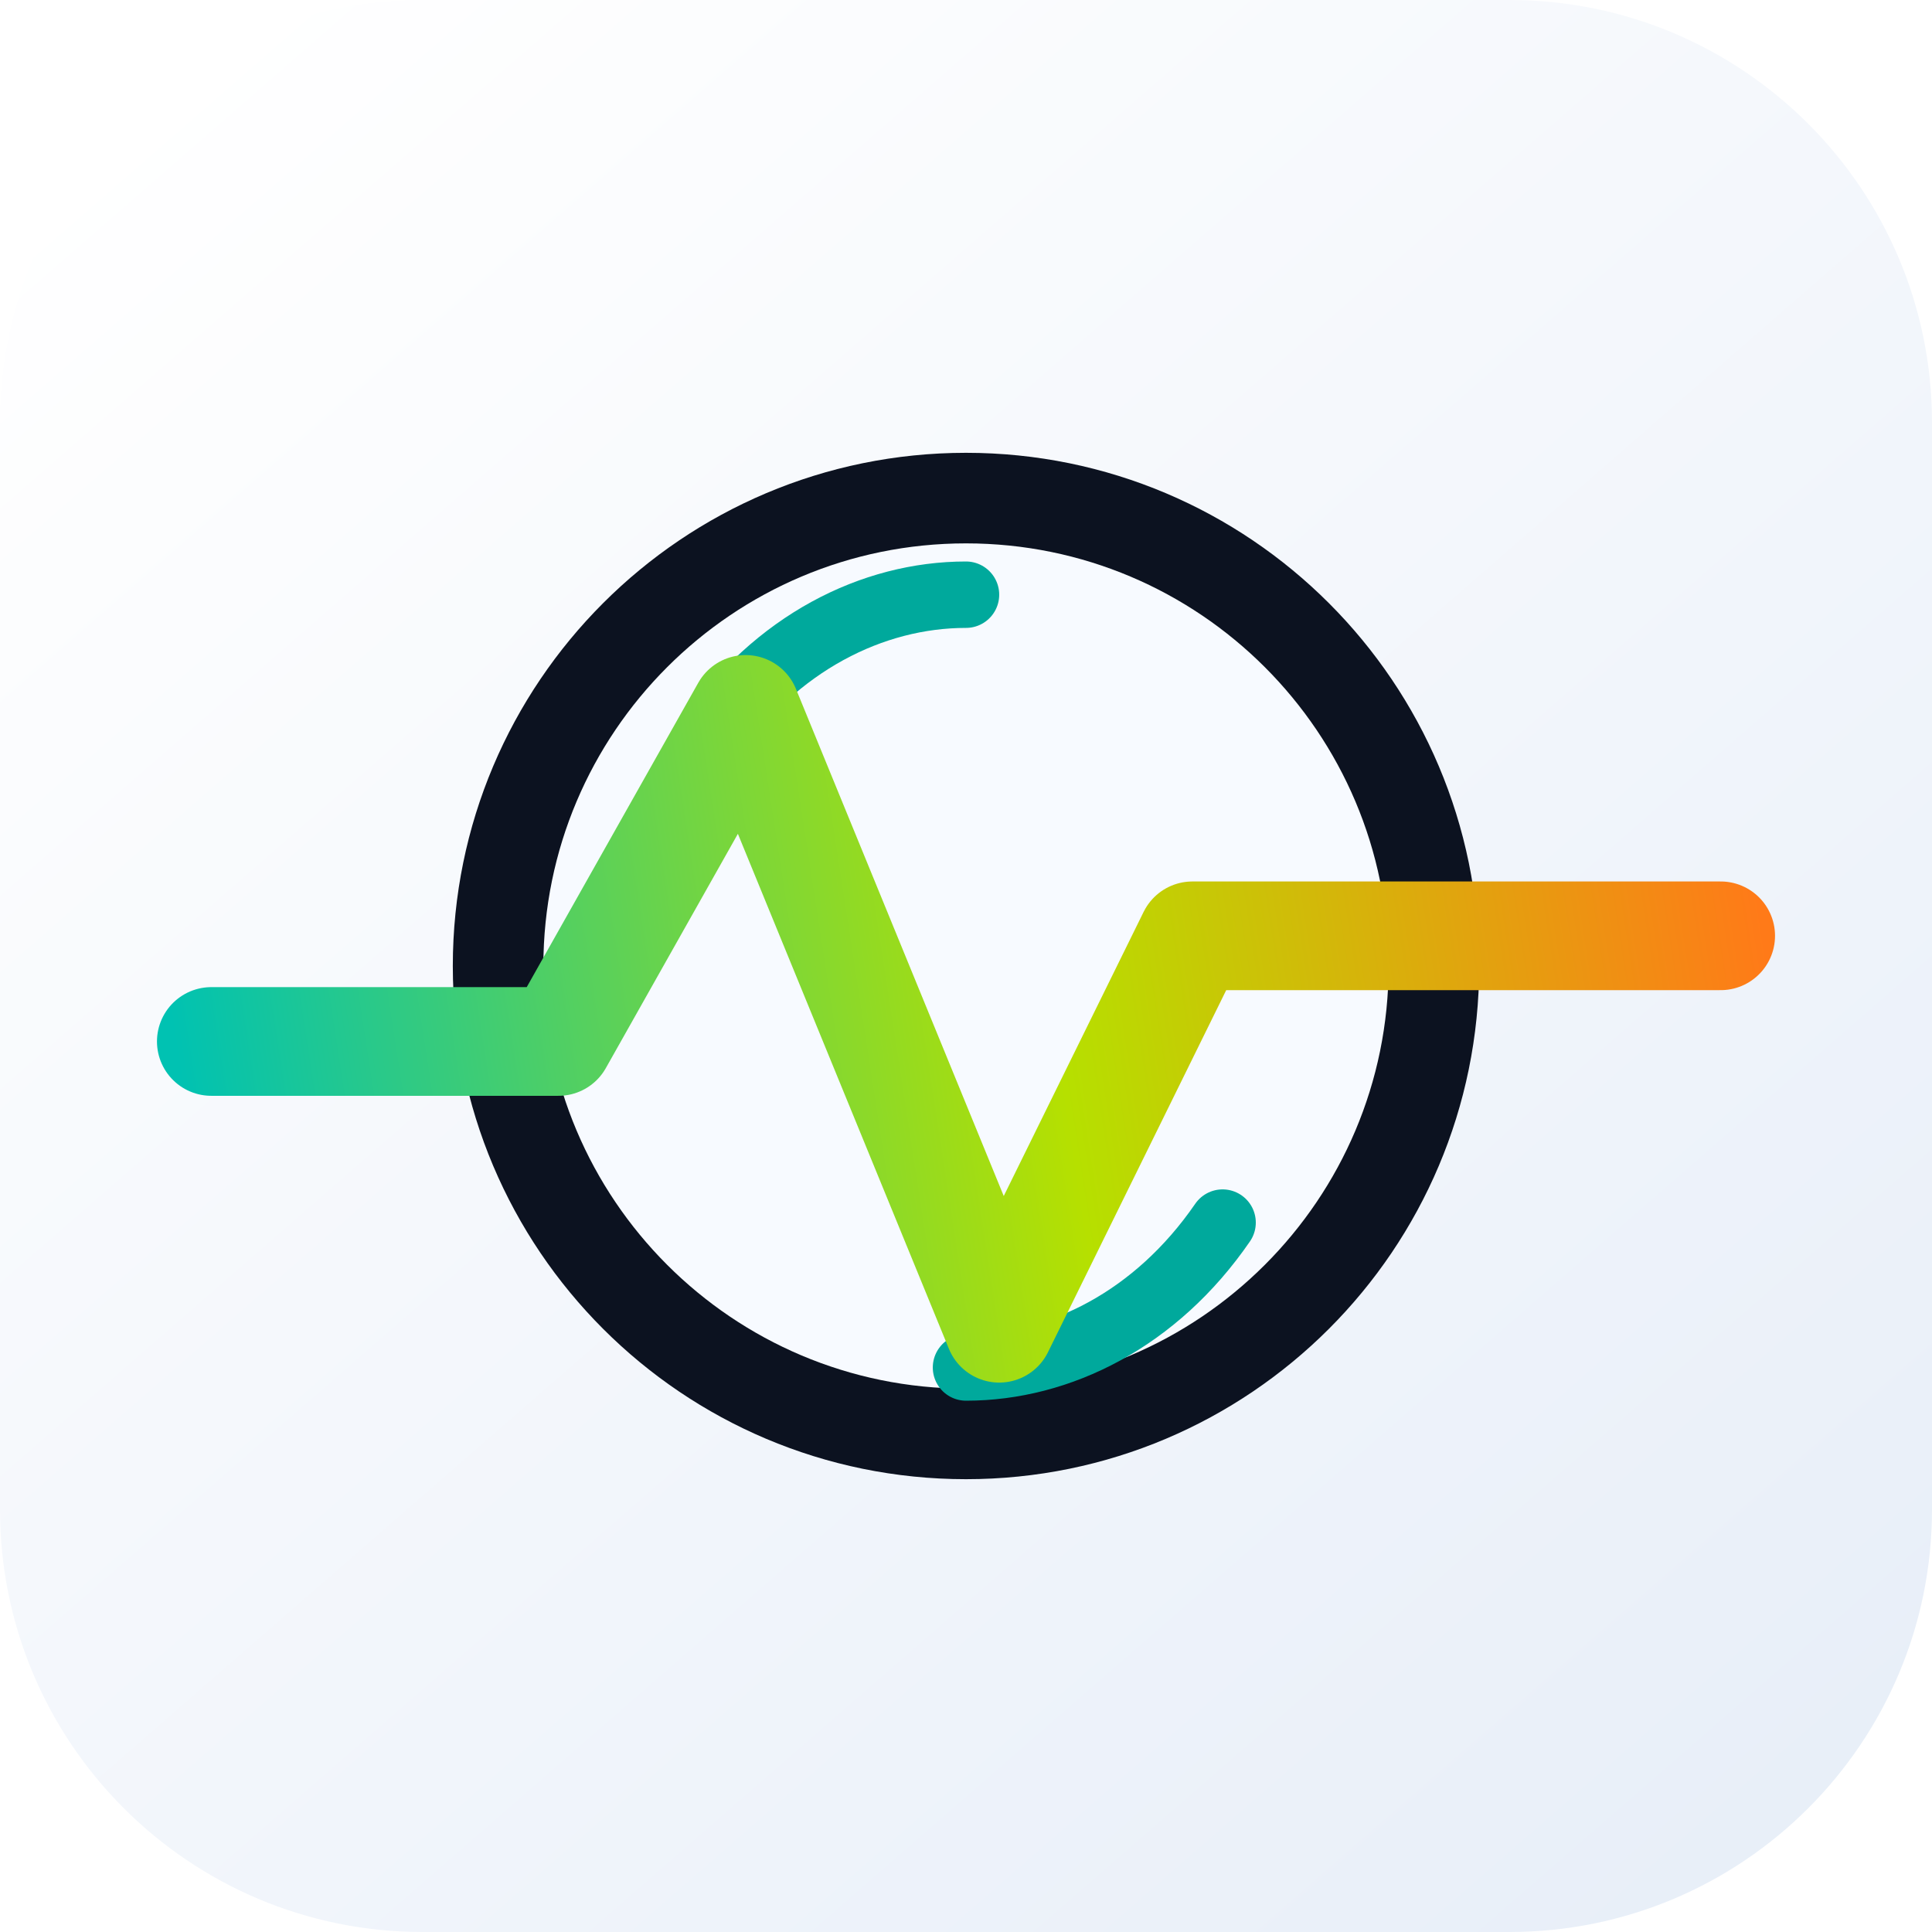
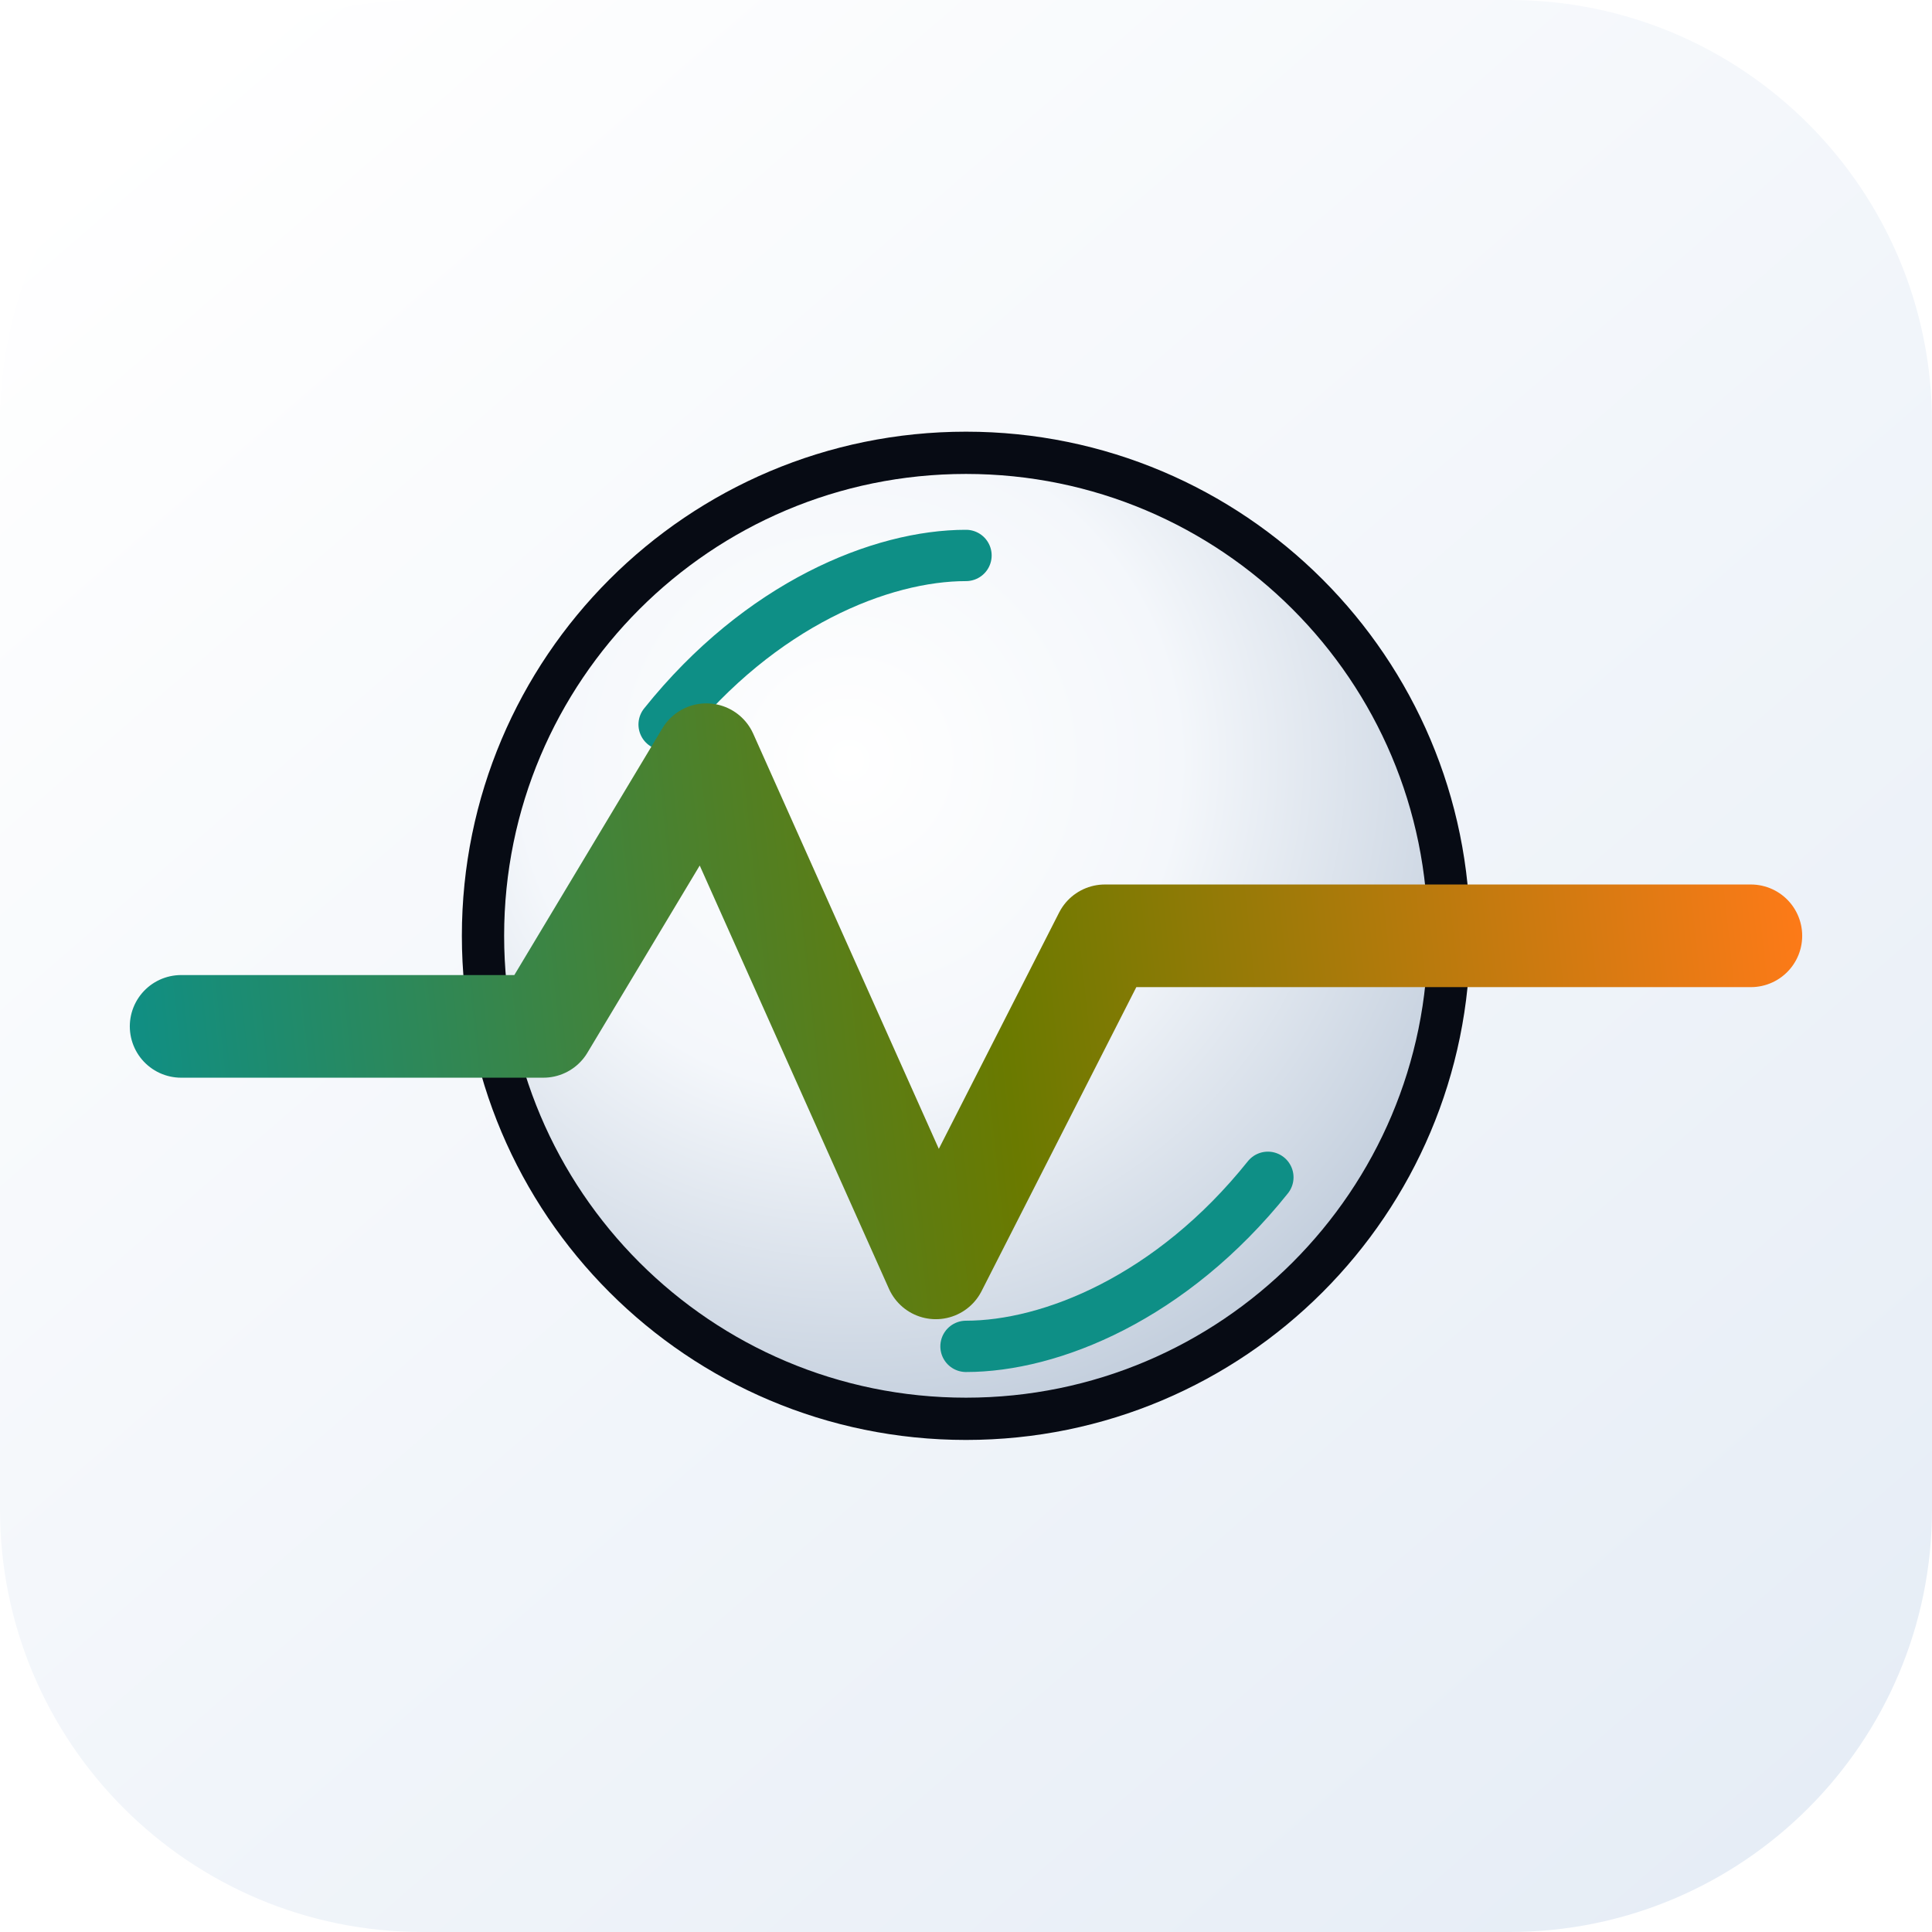
<svg xmlns="http://www.w3.org/2000/svg" viewBox="0 0 64 64" role="img" aria-label="LiveLine Pro">
  <defs>
-     <linearGradient id="bg" x1="6" y1="2" x2="60" y2="64" gradientUnits="userSpaceOnUse">
-       <stop stop-color="#FFFFFF" />
-       <stop offset="1" stop-color="#E7EEF8" />
-     </linearGradient>
-     <linearGradient id="pulse" x1="6" y1="36" x2="58" y2="28" gradientUnits="userSpaceOnUse">
-       <stop stop-color="#00C2B2" />
-       <stop offset="0.55" stop-color="#B6E000" />
+     <radialGradient id="ll-ball-l" cx="38%" cy="32%" r="68%">
+       <stop offset="0%" stop-color="#FFFFFF" />
+       <stop offset="50%" stop-color="#F4F7FB" />
+       <stop offset="100%" stop-color="#C5D0DE" />
+     </radialGradient>
+     <linearGradient id="ll-pulse-l" x1="4" y1="36" x2="60" y2="30" gradientUnits="userSpaceOnUse">
+       <stop stop-color="#0E8F86" />
+       <stop offset="0.52" stop-color="#6A7A00" />
      <stop offset="1" stop-color="#FF7A18" />
    </linearGradient>
+     <linearGradient id="ll-tile-l" x1="6" y1="2" x2="58" y2="62" gradientUnits="userSpaceOnUse">
+       <stop stop-color="#FFFFFF" />
+       <stop offset="1" stop-color="#E6EDF6" />
+     </linearGradient>
  </defs>
-   <rect width="64" height="64" rx="14" fill="url(#bg)" />
-   <circle cx="32" cy="32" r="15.5" fill="#F7FAFF" stroke="#0C1220" stroke-width="3" />
-   <path d="M23.5 24.5c2.2-3.2 5.4-4.8 8.5-4.8M40.5 40.5c-2.2 3.2-5.4 4.8-8.5 4.8" fill="none" stroke="#00A99C" stroke-width="2.2" stroke-linecap="round" />
-   <path d="M7 34.5h11.5l6.2-11 8.4 20.5 6.4-13H57" fill="none" stroke="url(#pulse)" stroke-width="3.6" stroke-linecap="round" stroke-linejoin="round" />
+   <rect width="64" height="64" rx="14" fill="url(#ll-tile-l)" />
+   <circle cx="32" cy="31" r="16" fill="url(#ll-ball-l)" stroke="#070B14" stroke-width="1.4" />
+   <path d="M22 24c3.2-4 7.2-5.6 10-5.6" fill="none" stroke="#0E8F86" stroke-width="1.7" stroke-linecap="round" />
+   <path d="M42 39c-3.2 4-7.2 5.6-10 5.6" fill="none" stroke="#0E8F86" stroke-width="1.7" stroke-linecap="round" />
+   <path d="M6 34h12l5.4-9 7.6 17 5.6-11H58" fill="none" stroke="url(#ll-pulse-l)" stroke-width="3.4" stroke-linecap="round" stroke-linejoin="round" />
</svg>
